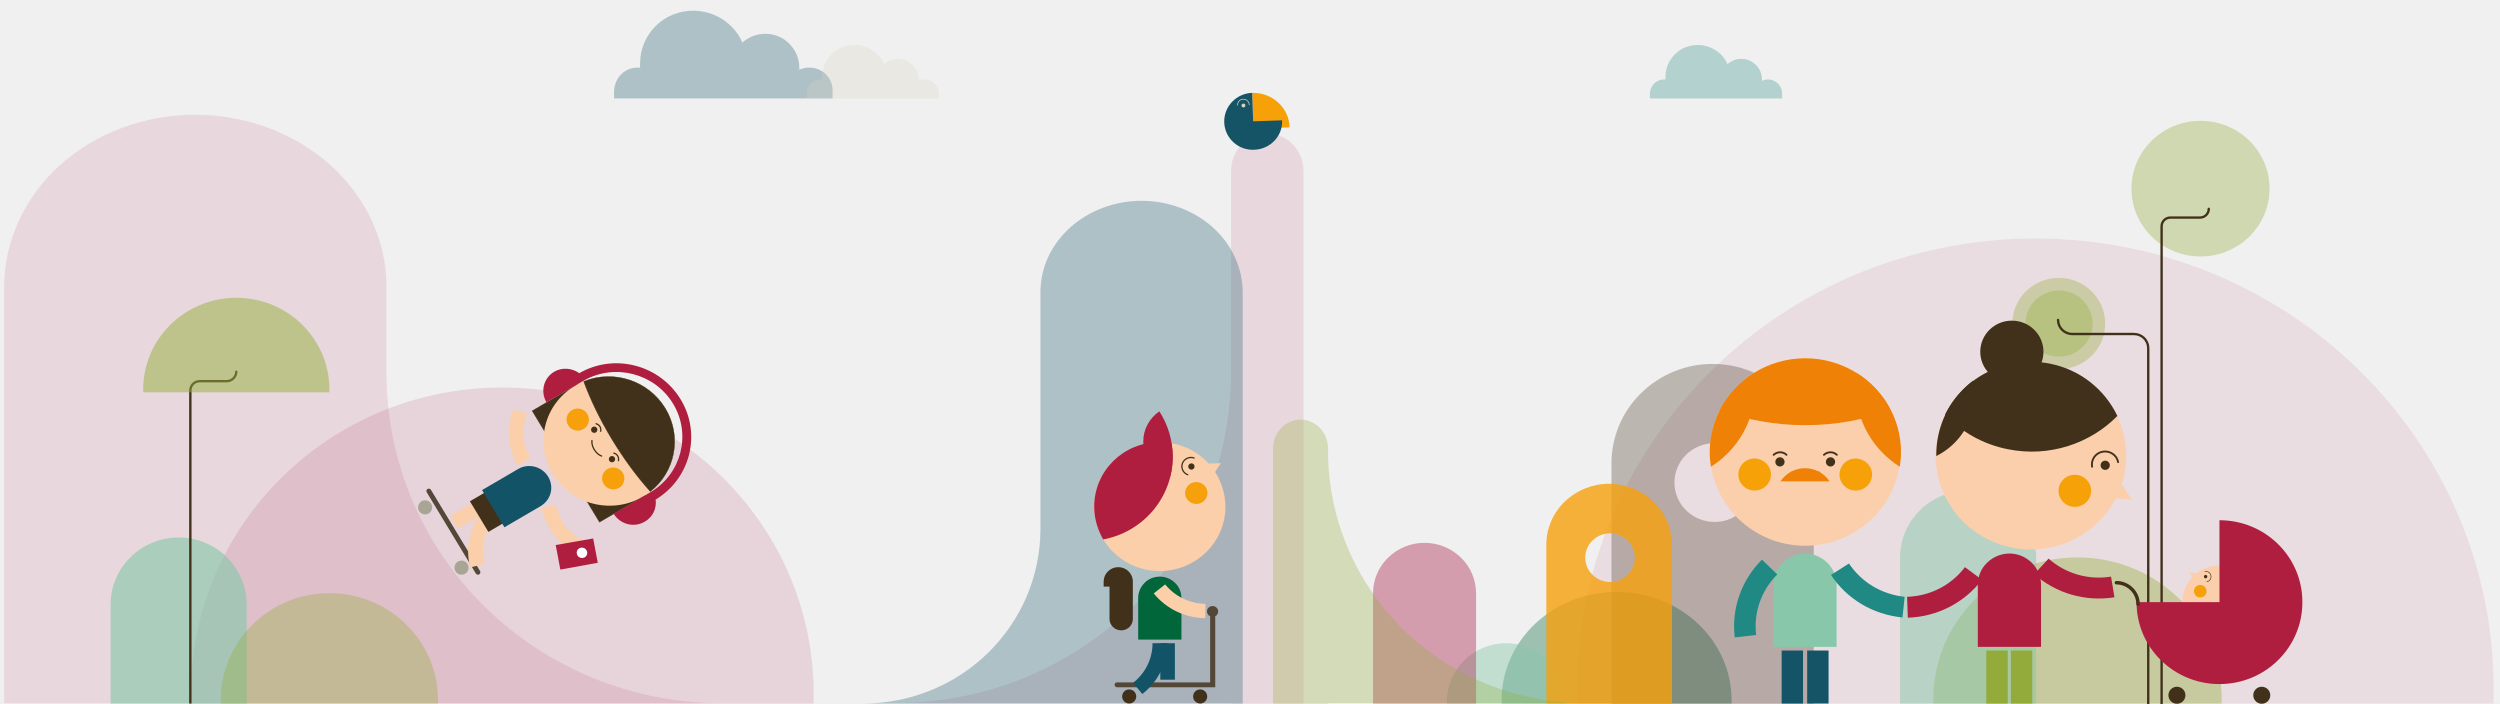
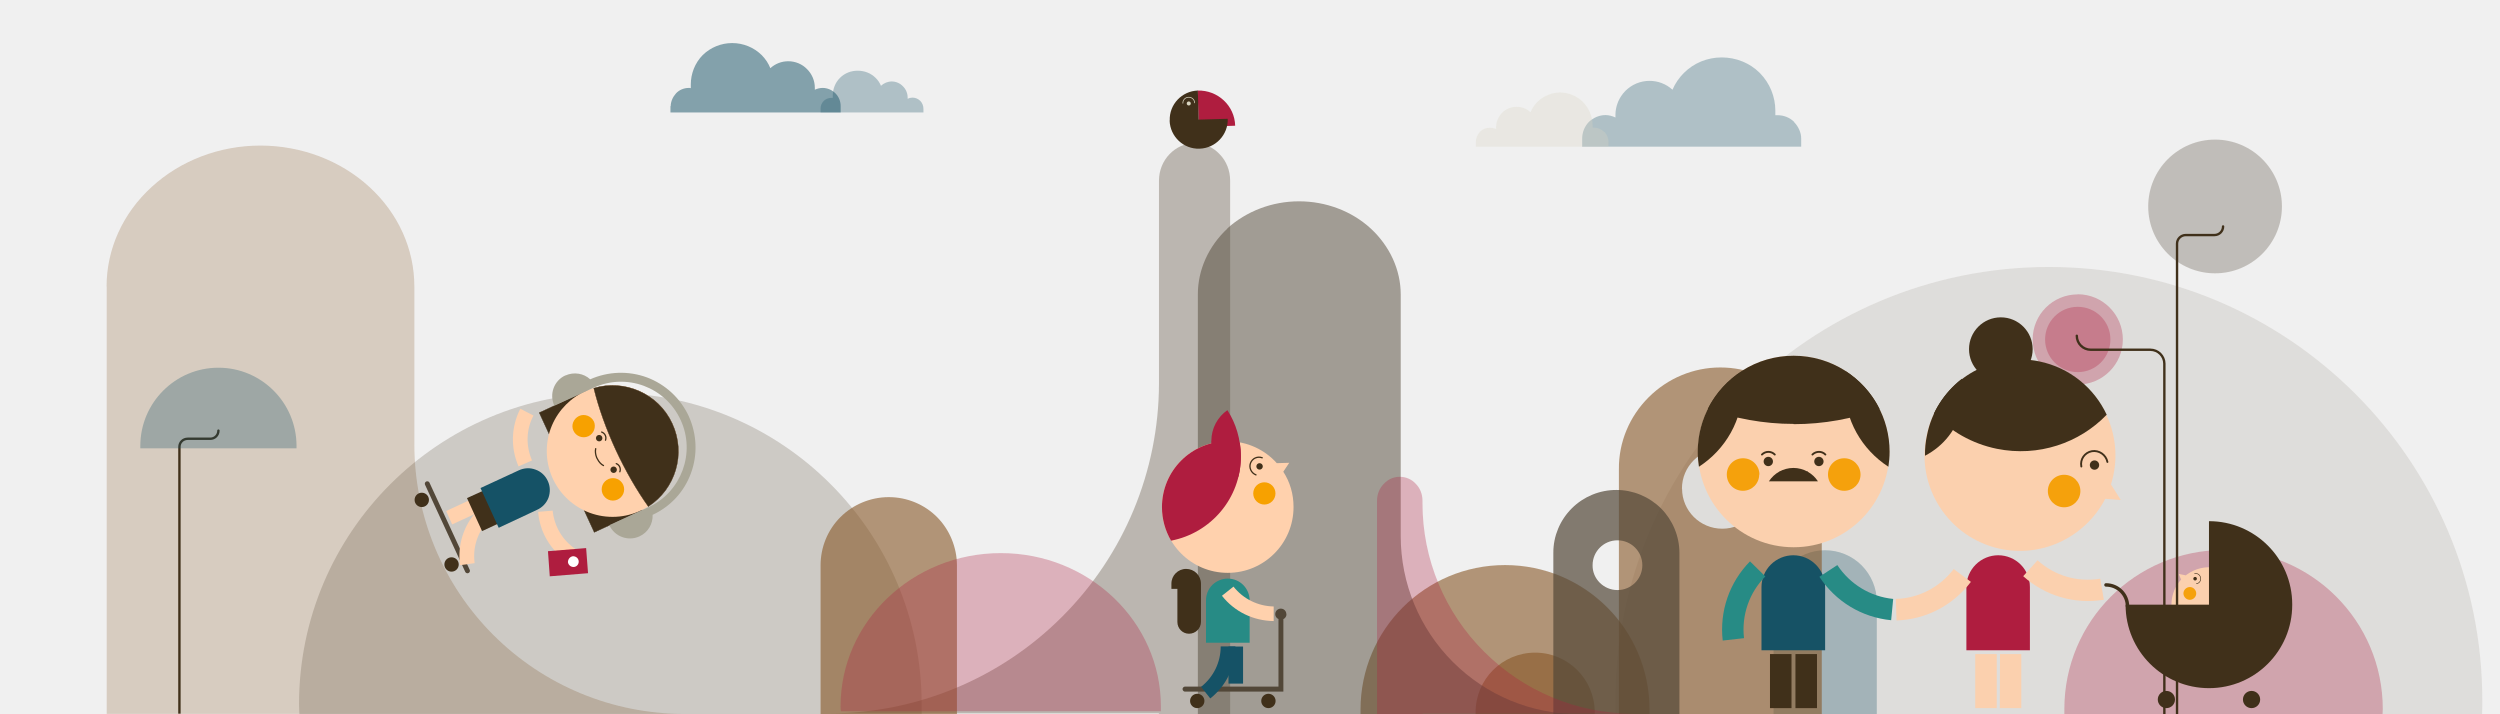
- <svg xmlns="http://www.w3.org/2000/svg" version="1.1" id="Ebene_1" x="0px" y="0px" viewBox="0 0 1028.4 289.2" enable-background="new 0 0 1028.4 289.2" xml:space="preserve">
-   <path opacity="0.15" fill="#B0375C" enable-background="new    " d="M78.5,289.4c0-1.4,0-2.7,0-4c0-69.6,57.3-126,128.1-126  c70.7,0,128.1,56.4,128.1,126c0,1.4,0,2.7,0,4H78.5z" />
-   <g opacity="0.13" enable-background="new    ">
-     <path fill="#B0375C" d="M368.5,289.2c36.5,0,71.6-14.3,97.5-39.7c25.8-25.4,40.3-59.8,40.4-95.7V70.3c0-4.1,1.6-8,4.4-10.9   c2.8-2.9,6.6-4.5,10.5-4.5s7.8,1.6,10.5,4.5c2.8,2.9,4.4,6.8,4.4,10.9v219.1h-29.8v-0.2H368.5z" />
-     <path fill="#B0375C" d="M24.7,67.9c14.8-13.3,34.8-20.7,55.6-20.7s40.9,7.5,55.6,20.7C150.7,81.2,159,99.2,159,118v35.7   c0,35.9,14.5,70.4,40.4,95.9c25.9,25.4,60.9,39.7,97.5,39.7H159H1.7l0-171.3C1.7,99.3,10,81.2,24.7,67.9z" />
+ <svg xmlns="http://www.w3.org/2000/svg" viewBox="0 0 2090 596.7">
+   <path opacity=".1" fill="#40301A" d="M2075 597c.2-4 .2-7.6.2-11.5 0-200.2-162.2-362.3-362.3-362.3-200 0-362.4 162-362.4 362.3V597h724.5z" />
+   <g opacity=".3">
+     <path fill="#40301A" d="M968.8 596.5v.5h59.6V151c0-8.2-3-16.2-8.7-22-5.5-6-13.2-9.3-21-9.3s-15.4 3.3-21 9.2c-5.6 5.8-8.8 13.8-8.8 22v170c-.2 73-29.2 143-81 194.7-51.6 51.7-121.8 80.8-195 80.8H969z" />
+     <path opacity=".8" fill="#875726" d="M89.2 239.5v357.3h482.5c-59.7 0-117-23.7-159.3-66-42.2-42.2-66-99.5-66-159.3v-132c0-31.3-13.5-61.2-37.7-83.3-24-22-56.8-34.5-91-34.5-34 0-66.7 12.4-90.8 34.5-24.2 22-37.8 52-37.8 83.3z" />
  </g>
-   <path opacity="0.1" fill="#B0375C" enable-background="new    " d="M648.9,289.4c0-2-0.1-3.9-0.1-5.9  c0-102.4,84.4-185.4,188.5-185.4s188.5,83,188.5,185.4c0,2,0,3.9-0.1,5.9H648.9z" />
-   <path opacity="0.4" fill="#93AB39" enable-background="new    " d="M795.3,289.4c0-0.6,0-1.2,0-1.8c0-32.2,26.5-58.3,59.3-58.3  c32.7,0,59.3,26.1,59.3,58.3c0,0.6,0,1.3,0,1.8H795.3z" />
-   <path opacity="0.5" fill="#88C7AA" enable-background="new    " d="M781.6,289.4v-60c0-7.3,2.9-14.3,8.2-19.5  c5.2-5.2,12.4-8.1,19.8-8.1c7.4,0,14.6,2.9,19.8,8.1c5.2,5.2,8.2,12.2,8.2,19.5v60H781.6z" />
-   <path opacity="0.65" fill="#88C7AA" enable-background="new    " d="M45.5,289.4v-40.7c0-7.3,2.9-14.3,8.2-19.5  c5.2-5.2,12.4-8.1,19.8-8.1c7.4,0,14.6,2.9,19.8,8.1c5.2,5.2,8.2,12.2,8.2,19.5v40.7H45.5z" />
-   <path opacity="0.35" fill="#02663B" enable-background="new    " d="M617.7,289.4c0-0.5,0-0.9,0-1.4c0-24.6,21.2-44.5,47.3-44.5  c26.1,0,47.3,19.9,47.3,44.5c0,0.5,0,1,0,1.4H617.7z" />
+   <path opacity=".2" fill="#40301A" d="M770.5 597v-8.3c0-143.7-116.4-260.2-260-260.2S250 445 250 588.7c0 2.8.2 5.5.3 8.3h520.2z" />
+   <path opacity=".6" fill="#875726" d="M1379 597v-3.8c0-66.7-54-120.8-120.8-120.8s-120.8 54-120.8 120.8v3.8H1379zM800 597V472.7c0-15-6-29.7-16.6-40.4-10.7-10.7-25.2-16.7-40.4-16.7-15 0-29.7 6-40.4 16.7S686 457.5 686 472.7V597h114z" />
+   <path opacity=".3" fill="#AF1D3F" d="M970.5 594.6v-4c0-70.8-60-128.2-133.8-128.2-74 0-134 57.4-134 128.2 0 1.4 0 2.8.3 4h267.5z" />
+   <path opacity=".6" fill="#875726" d="M1233.6 597v-1.6c0-27.5 22.3-49.8 49.8-49.8s49.8 22.3 49.8 49.8v1.6h-99.6z" />
+   <path opacity=".3" fill="#AF1D3F" d="M1991.8 597l.2-4.2c0-73.6-59.6-133-133-133-73.7 0-133.2 59.4-133.2 133v4.2h266z" />
+   <path opacity=".3" fill="#165265" d="M1569 597v-94c0-11.3-4.6-22.3-12.7-30.4-8-8-19-12.6-30.5-12.6-11.4 0-22.4 4.5-30.5 12.6-8 8-12.6 19-12.6 30.5v94h86.2z" />
+   <path opacity=".6" fill="#875726" d="M1353.4 392v205H1523V392c0-22.4-9-44-24.8-60-16-16-37.5-24.8-60-24.8s-44 9-60 25-25 37.4-24.8 60zm52.7 16.5c0-18.6 15.2-33.6 33.7-33.6 18.6 0 33.6 15 33.6 33.5 0 18.6-15 33.6-33.6 33.6s-33.6-15-33.6-33.5z" />
+   <path opacity=".7" fill="#524738" d="M1298.6 462.2V597H1404V462.3c0-14-5.6-27.4-15.4-37.3-10-9.8-23.3-15.4-37.3-15.4s-27.4 5.5-37.3 15.4-15.5 23.3-15.4 37.2zm32.8 10.3c0-11.5 9.3-20.8 20.8-20.8s20.8 9.3 20.8 20.8-9.3 20.8-20.8 20.8-21-9.4-20.8-20.8z" />
+   <path fill="#524738" d="M1026 191c16-14.5 37.6-22.7 60-22.7s44.2 8.2 60 22.8 25 34.5 25 55v202c0 39.6 15.7 77.4 43.6 105.3 28 28 65.8 43.6 105.2 43.6h-318.4V246c0-20.5 9-40.3 24.8-55z" opacity=".5" />
+   <path opacity=".3" fill="#165265" d="M1500 102c-3.7-3.7-8.7-5.7-14-5.7h-1.8v-3.6c0-12-4.7-23.3-13-31.7s-20-13-31.8-13c-12 0-23.3 4.6-31.7 13-4 4-7.3 8.8-9.5 14-5.3-4.8-12-7.4-19.2-7.4-7.6 0-14.8 3-20.2 8.4-5.3 5.4-8.3 12.6-8.3 20.2v2c-2.7-1.2-5.4-2-8.3-2-5.2 0-10.2 2.2-14 5.8-3.5 3.7-5.5 8.6-5.5 13.8v6.8h183.1v-6.8c0-5-2.3-10-6-13.8z" />
+   <path opacity=".3" fill="#D9D5C1" d="M1341 110.2c-2.2-2.2-5.2-3.5-8.4-3.5h-1.2v-2.2c0-7.2-3-14-8-19.2-5-5-12-8-19-8-7.3 0-14.2 3-19.3 8-2.4 2.5-4.3 5.4-5.6 8.5-3.2-3-7.3-4.5-11.6-4.5-4.6 0-9 1.8-12.2 5-3.2 3.3-5 7.7-5 12.3v1.2c-1.7-.7-3.4-1-5-1-3.2 0-6.3 1-8.5 3.4-2 2.2-3.4 5.2-3.4 8.4v4h110.9v-4c0-3.2-1.3-6.2-3.5-8.4z" />
+   <path opacity=".5" fill="#165265" d="M560.5 88.7V94h142.3v-5.3c0-4-1.5-7.8-4.4-10.7-2.8-2.8-6.7-4.5-10.7-4.5-2.3 0-4.5.6-6.5 1.5v-1.5c0-6-2.3-11.5-6.5-15.7-4-4.2-9.8-6.6-15.7-6.6-5.5 0-10.8 2-15 5.8-1.6-4-4-7.7-7.3-11-6.5-6.4-15.4-10-24.6-10-9.2 0-18 3.6-24.6 10-6.5 6.6-10 15.5-10 24.7v3c-.6-.2-1.2-.2-1.6-.2-4 0-8 1.6-10.7 4.5-2.7 3-4.4 6.7-4.5 10.7z" />
+   <path opacity=".3" fill="#165265" d="M686 91v3H772v-3c0-2.6-1-5-2.7-6.7-1.7-1.7-4-2.7-6.5-2.7-1.3 0-2.6.3-4 1v-1c0-3.6-1.4-7-4-9.5-2.3-2.5-5.8-4-9.3-4-3.4 0-6.6 1.4-9 3.6-1-2.4-2.5-4.7-4.5-6.6-4-4-9.3-6-15-6-5.5 0-10.8 2-14.8 6s-6 9.3-6 15v1.7h-1c-2.6 0-5 1-6.6 2.6-1.7 1.8-2.7 4-2.6 6.6z" />
+   <path fill="#AF1D3F" d="M1001.2 75.7c16.8-.5 31 12.6 31.4 29.4l-30.4 1-1-30.3z" />
+   <path fill="#40301A" d="M977.8 100.8c.4 13.4 11.7 24 25 23.5 13.5-.4 24-11.7 23.6-25l-24.3.7-.7-24.3c-13.4.4-24 11.7-23.5 25z" />
+   <path fill="none" stroke="#D9D5C1" stroke-width=".6" stroke-linecap="round" stroke-miterlimit="10" d="M998.7 86c0-2.7-2.4-4.8-5-4.7-2.8 0-5 2.4-4.8 5" />
+   <circle fill="#D9D5C1" cx="993.8" cy="86.5" r="1.7" />
+   <path fill="#FBD0AE" d="M1872.2 487.2c-10-14-29.7-17.2-43.8-7-.4.2-.8.5-1 .8l-6-1.2 2 4.7c-9.7 10.7-11 27.2-2 39.4 10 14 29.6 17 43.7 7 14-10 17.3-29.7 7.2-43.8z" />
+   <path fill="#F5A10C" d="M1827.6 491.8c-2.4 1.7-3 5-1.2 7.4 1.7 2.4 5 3 7.4 1.2 2.4-1.7 3-5 1.2-7.4-1.7-2.4-5-3-7.4-1.2z" />
+   <circle fill="#40301A" cx="1835.1" cy="483.8" r="1.5" />
+   <path fill="none" stroke="#40301A" stroke-width=".5" stroke-linecap="round" stroke-miterlimit="10" d="M1836.2 488c2.4-.3 4-2.6 3.5-5-.4-2.4-2.7-4-5-3.5" />
+   <circle fill="#40301A" cx="1811.1" cy="584.8" r="7.2" />
+   <circle fill="#40301A" cx="1882.3" cy="584.8" r="7.2" />
+   <path fill="#40301A" d="M1916.3 505.3c0-38.5-31.2-69.6-69.6-69.6v69.8H1777v.2c0 38.5 31.3 69.6 69.7 69.6 38.5 0 69.6-31.2 69.6-69.6v-.2-.2z" />
+   <path fill="none" stroke="#40301A" stroke-width="2.9" stroke-linecap="round" stroke-miterlimit="10" d="M1778.6 507c0-10-8-18-18-18" />
  <g>
-     <ellipse opacity="0.35" fill="#93AB39" enable-background="new    " cx="905.2" cy="77.6" rx="28.4" ry="27.9" />
-     <path opacity="0.35" fill="#93AB39" enable-background="new    " d="M827.8,133.1c0,10.4,8.6,18.8,19.1,18.8s19.1-8.4,19.1-18.8   s-8.6-18.8-19.1-18.8C836.4,114.3,827.8,122.7,827.8,133.1z" />
-     <ellipse opacity="0.35" fill="#93AB39" enable-background="new    " cx="847" cy="133.1" rx="13.8" ry="13.6" />
-   </g>
-   <path opacity="0.45" fill="#88C7AA" enable-background="new    " d="M644,289.4c0-0.2,0-0.5,0-0.8c0-13.3-10.9-24-24.4-24  c-13.5,0-24.4,10.8-24.4,24c0,0.2,0,0.5,0,0.8H644z" />
-   <path opacity="0.35" fill="#93AB39" enable-background="new    " d="M90.8,289.4c0-0.5,0-0.9,0-1.4c0-24.3,20-44,44.7-44  s44.7,19.7,44.7,44c0,0.5,0,0.9,0,1.4H90.8z" />
-   <path opacity="0.45" fill="#B0375C" enable-background="new    " d="M564.8,289.4v-45.3c0-5.5,2.2-10.8,6.2-14.7  c4-3.9,9.3-6.1,15-6.1c5.6,0,11,2.2,15,6.1c4,3.9,6.2,9.2,6.2,14.7v45.3H564.8z" />
-   <path opacity="0.3" fill="#41311A" enable-background="new    " d="M662.9,190.6v98.9h83.2v-98.9c0-10.9-4.4-21.3-12.2-28.9  c-7.8-7.7-18.4-12-29.4-12c-11,0-21.6,4.3-29.4,12C667.3,169.3,662.9,179.7,662.9,190.6z M688.8,198.5c0-9,7.4-16.2,16.5-16.2  c9.1,0,16.5,7.3,16.5,16.2c0,9-7.4,16.2-16.5,16.2S688.8,207.5,688.8,198.5z" />
-   <path opacity="0.8" fill="#F6A00C" enable-background="new    " d="M636.1,224.4v65h51.7v-65c0-6.8-2.7-13.2-7.6-18  c-4.9-4.7-11.4-7.4-18.3-7.4c-6.9,0-13.4,2.7-18.3,7.4C638.7,211.2,636,217.7,636.1,224.4z M652.1,229.4c0-5.5,4.6-10,10.2-10  s10.2,4.5,10.2,10s-4.6,10-10.2,10S652.1,234.9,652.1,229.4z" />
-   <g opacity="0.3">
-     <path fill="#93AB39" d="M651.7,289.2c-27.9,0-54.7-10.9-74.5-30.3c-19.7-19.4-30.8-45.7-30.9-73.1v-1.4c0-3.1-1.2-6.1-3.3-8.3   c-2.1-2.2-5-3.5-8-3.5c-3,0-5.9,1.3-8,3.5c-2.1,2.2-3.3,5.2-3.3,8.3v105h22.7v-0.2H651.7z" />
-     <path fill="#155367" d="M499,93.6c-7.8-7-18.4-11-29.4-11s-21.6,4-29.4,11s-12.2,16.6-12.2,26.5v97.5c0,19.1-7.7,37.3-21.4,50.8   c-13.7,13.5-32.3,21-51.6,21h72.9h83.3V120.1C511.1,110.2,506.8,100.7,499,93.6z" />
-   </g>
-   <path opacity="0.3" fill="#155367" enable-background="new    " d="M255.6,30.5c1.8-1.8,4.2-2.7,6.8-2.7c0.3,0,0.6,0,0.9,0V26  c0-5.7,2.3-11.2,6.4-15.3c4.1-4.1,9.7-6.3,15.5-6.3c5.8,0,11.4,2.3,15.5,6.3c2,2,3.6,4.2,4.7,6.8c2.6-2.3,5.9-3.6,9.4-3.6  c3.7,0,7.3,1.4,9.9,4.1c2.6,2.6,4.1,6.1,4.1,9.7v1c1.3-0.6,2.6-0.9,4.1-0.9c2.6,0,5,1,6.8,2.7c1.8,1.8,2.8,4.1,2.8,6.7v3.3h-13.7  h-5.5h-16.2h-6.4h-28.9h-8.7h-10.5v-3.3C252.8,34.7,253.8,32.2,255.6,30.5z" />
-   <path opacity="0.3" fill="#208983" enable-background="new    " d="M680.4,34.4c1.1-1.1,2.6-1.7,4.1-1.7c0.2,0,0.4,0,0.6,0v-1.1  c0-3.5,1.4-6.8,3.9-9.3c2.5-2.5,5.9-3.8,9.4-3.8c3.5,0,6.9,1.4,9.4,3.8c1.2,1.2,2.2,2.6,2.8,4.1c1.6-1.4,3.6-2.2,5.7-2.2  c2.3,0,4.4,0.9,6,2.5c1.6,1.5,2.5,3.7,2.5,5.9v0.6c0.8-0.3,1.6-0.5,2.5-0.5c1.5,0,3,0.6,4.1,1.7c1.1,1.1,1.7,2.5,1.7,4.1v2h-8.3  h-3.3h-9.8h-3.9h-17.5h-5.2h-6.4v-2C678.7,36.9,679.4,35.5,680.4,34.4z" />
-   <path opacity="0.28" fill="#D7D3BE" enable-background="new    " d="M333.5,34.4c1.1-1.1,2.6-1.7,4.1-1.7c0.2,0,0.4,0,0.6,0v-1.1  c0-3.5,1.4-6.8,3.9-9.3c2.5-2.5,5.9-3.8,9.4-3.8c3.5,0,6.9,1.4,9.4,3.8c1.2,1.2,2.2,2.6,2.8,4.1c1.6-1.4,3.6-2.2,5.7-2.2  c2.3,0,4.4,0.9,6,2.5c1.6,1.5,2.5,3.7,2.5,5.9v0.6c0.8-0.3,1.6-0.5,2.5-0.5c1.5,0,3,0.6,4.1,1.7c1.1,1.1,1.7,2.5,1.7,4.1v2h-8.3  h-3.3h-9.8H361h-17.5h-5.2h-6.4v-2C331.8,36.9,332.5,35.5,333.5,34.4z" />
-   <g>
-     <g>
-       <path fill="#F6A108" d="M515.1,38.2c8.2-0.2,15.2,6.1,15.4,14.2l-14.9,0.5L515.1,38.2z" />
-       <path fill="#155367" d="M503.6,50.3c0.2,6.5,5.7,11.6,12.3,11.3c6.6-0.2,11.8-5.6,11.5-12.1l-11.9,0.4l-0.4-11.7    C508.6,38.4,503.4,43.8,503.6,50.3z" />
-       <path fill="none" stroke="#D7D3BE" stroke-width="0.29" stroke-linecap="round" stroke-miterlimit="10" d="M513.9,43.1    c0-1.3-1.2-2.3-2.5-2.3c-1.3,0-2.4,1.2-2.3,2.5" />
-       <ellipse fill="#D7D3BE" cx="511.5" cy="43.4" rx="0.8" ry="0.8" />
-     </g>
+     <path fill="none" stroke="#40301A" stroke-width="2" stroke-linecap="round" stroke-miterlimit="10" d="M150 544V379.6v217-223c0-3.8 3-6.8 7-6.8h18.8c3.8 0 6.8-3 6.8-6.8" />
+     <path opacity=".3" fill="#165265" d="M117.3 374.8v-2c0-36 29.2-65.4 65.3-65.4 36 0 65.3 29.3 65.3 65.4v2H117.2z" />
  </g>
  <g>
-     <path fill="none" stroke="#41311A" stroke-width="0.973" stroke-linecap="round" stroke-miterlimit="10" d="M97.2,152.9   c0,2.1-1.8,3.9-3.9,3.9h-5.9h-5.2c-2.2,0-3.9,1.7-3.9,3.9v128.7V164.2v94.7" />
-     <path opacity="0.5" fill="#93AB3A" enable-background="new    " d="M135.5,161.4c0-0.4,0-0.8,0-1.2c0-20.8-17.1-37.7-38.3-37.7   c-21.1,0-38.3,16.9-38.3,37.7c0,0.4,0,0.8,0,1.2H135.5z" />
-   </g>
-   <path fill="none" stroke="#41311A" stroke-width="0.973" stroke-linecap="round" stroke-miterlimit="10" d="M908.6,85.9  c0,2-1.6,3.6-3.6,3.6h-5.5h-6.7c-2,0-3.6,1.6-3.6,3.6v99.9V96.4v193" />
-   <path fill="none" stroke="#41311A" stroke-width="0.973" stroke-linecap="round" stroke-linejoin="round" stroke-miterlimit="10" d="  M846.6,131.6c0,3.2,2.6,5.8,5.9,5.8h6.7h3.9h14.7c3.3,0,5.9,2.6,5.9,5.8v146.2V148.6" />
-   <g>
-     <g>
-       <g>
-         <path fill="#FBCFAB" d="M925.5,238.9c-5-6.8-14.6-8.3-21.5-3.4c-0.2,0.1-0.4,0.3-0.5,0.4l-2.9-0.6l1.1,2.3     c-4.8,5.2-5.4,13.1-1.1,19c5,6.8,14.6,8.3,21.5,3.4C928.8,255.1,930.4,245.7,925.5,238.9z" />
-         <path fill="#F6A108" d="M903.6,241.1c-1.2,0.8-1.4,2.5-0.6,3.6c0.8,1.2,2.5,1.4,3.6,0.6c1.2-0.8,1.4-2.5,0.6-3.6     C906.4,240.5,904.7,240.3,903.6,241.1z" />
-         <ellipse fill="#41311A" cx="907.3" cy="237.2" rx="0.7" ry="0.7" />
-         <path fill="none" stroke="#41311A" stroke-width="0.26" stroke-linecap="round" stroke-miterlimit="10" d="M907.8,239.3     c1.2-0.2,1.9-1.3,1.7-2.5c-0.2-1.2-1.3-1.9-2.5-1.7" />
-       </g>
-       <ellipse fill="#41311A" cx="895.5" cy="286" rx="3.5" ry="3.5" />
-       <ellipse fill="#41311A" cx="930.4" cy="286" rx="3.5" ry="3.5" />
-       <path fill="#AF1D3F" d="M947.1,247.6c0-18.6-15.3-33.6-34.1-33.6v33.7h-34.1c0,0,0,0,0,0.1c0,18.6,15.3,33.6,34.1,33.6    c18.9,0,34.1-15.1,34.1-33.6C947.1,247.7,947.1,247.7,947.1,247.6C947.1,247.7,947.1,247.7,947.1,247.6z" />
-       <path fill="none" stroke="#41311A" stroke-width="1.433" stroke-linecap="round" stroke-miterlimit="10" d="M879.5,248.5    L879.5,248.5c0-4.8-4-8.8-8.9-8.8" />
-     </g>
-     <g>
-       <g>
-         <rect x="827.2" y="267.6" fill="#93AB3A" width="8.8" height="21.8" />
-         <rect x="817.1" y="267.6" fill="#93AB3A" width="8.8" height="21.8" />
-       </g>
-       <path fill="#AF1D3F" d="M839.6,266.1v-25.5c0-3.4-1.4-6.7-3.8-9.1c-2.5-2.4-5.7-3.8-9.2-3.8c-3.4,0-6.8,1.4-9.2,3.8    c-2.5,2.4-3.8,5.6-3.8,9.1v25.5H839.6z" />
-       <path fill="#AF1D3F" d="M869.8,245.7c-12,1.9-24-1.6-33-9.5l5.9-6.4c7,6.2,16.4,8.9,25.7,7.4L869.8,245.7z" />
-       <path fill="#AF1D3F" d="M815.3,238.5c-7.3,9.5-18.4,15.2-30.5,15.6l-0.3-8.6c9.4-0.3,18.1-4.7,23.8-12.2L815.3,238.5z" />
-       <g>
-         <path fill="#FBCFAB" d="M870.4,205l6.5,0.5l-4.1-6.3c0.2-0.6,0.3-1.1,0.5-1.7c5.6-20.6-6.8-41.7-27.7-47.2     c-20.9-5.5-42.4,6.7-48,27.2c-5.6,20.6,6.8,41.7,27.7,47.2C843.5,229.5,862.1,220.9,870.4,205z" />
-         <ellipse fill="#F6A108" cx="853.5" cy="201.9" rx="6.7" ry="6.6" />
-         <ellipse fill="#41311A" cx="866" cy="191.4" rx="1.9" ry="1.9" />
-         <path fill="none" stroke="#41311A" stroke-width="0.778" stroke-linecap="round" stroke-miterlimit="10" d="M860.6,192     c-0.5-2.9,1.4-5.7,4.4-6.2c2.9-0.5,5.8,1.4,6.3,4.3" />
-         <g>
-           <path fill="#41311A" d="M811.6,156.6c-7.1,5.5-12.4,13.4-14.3,22.7c-0.6,2.8-0.8,5.5-0.8,8.3c7.6-3.8,13.3-10.8,15.2-19.6      C812.4,164.1,812.4,160.3,811.6,156.6z" />
-           <g>
-             <path fill="#41311A" d="M800.1,170.6c6.7,7,15.6,12.2,25.9,14.2c17,3.4,33.8-2.3,45-13.7c-5.1-10.7-15.1-19-27.7-21.5       C825.3,146,807.7,155.1,800.1,170.6z" />
-           </g>
-           <ellipse fill="#41311A" cx="827.6" cy="144.7" rx="13" ry="12.8" />
-         </g>
-       </g>
-     </g>
-     <g>
-       <g>
-         <rect x="732.9" y="267.6" fill="#155367" width="8.8" height="21.8" />
-         <rect x="743.4" y="267.6" fill="#155367" width="8.8" height="21.8" />
-       </g>
-       <path fill="#88C7AA" d="M755.5,266.1v-25.5c0-3.4-1.4-6.7-3.8-9.1c-2.5-2.4-5.7-3.8-9.2-3.8c-3.4,0-6.8,1.4-9.2,3.8    c-2.5,2.4-3.8,5.6-3.8,9.1v25.5H755.5z" />
-       <path fill="#208983" d="M782.6,254c-12.1-1.2-22.8-7.5-29.4-17.5l7.4-4.7c5.2,7.8,13.5,12.7,22.9,13.7L782.6,254z" />
-       <path fill="#208983" d="M713.6,262.2c-1.4-11.8,2.7-23.5,11.2-32l6.3,6.1c-6.6,6.6-9.8,15.7-8.7,24.9L713.6,262.2z" />
-       <ellipse fill="#FBCFAB" cx="742.6" cy="185.9" rx="39.2" ry="38.6" />
-       <path fill="none" stroke="#41311A" stroke-width="0.778" stroke-linecap="round" stroke-miterlimit="10" d="M750.3,187.1    c1.5-1.4,3.9-1.4,5.3,0" />
-       <path fill="none" stroke="#41311A" stroke-width="0.778" stroke-linecap="round" stroke-miterlimit="10" d="M729.6,187.1    c1.5-1.4,3.9-1.4,5.3,0" />
-       <g>
-         <ellipse fill="#41311A" cx="753" cy="190" rx="1.9" ry="1.9" />
-         <ellipse fill="#41311A" cx="732.2" cy="190" rx="1.9" ry="1.9" />
-       </g>
-       <path fill="none" stroke="#41311A" stroke-width="0.778" stroke-linecap="round" stroke-miterlimit="10" d="M748.2,194.4    c-1.2,1-3.1,1.6-5,1.7h-1c-2-0.1-3.8-0.7-5-1.7" />
-       <g>
-         <path fill="#F6A108" d="M770.1,195.2c0,3.6-3,6.6-6.7,6.6c-3.7,0-6.7-2.9-6.7-6.6s3-6.6,6.7-6.6     C767.1,188.7,770.1,191.6,770.1,195.2z" />
-         <path fill="#F6A108" d="M728.5,195.2c0,3.6-3,6.6-6.7,6.6c-3.7,0-6.7-2.9-6.7-6.6s3-6.6,6.7-6.6     C725.5,188.7,728.5,191.6,728.5,195.2z" />
-       </g>
-       <g>
-         <path fill="#EF8106" d="M763.9,153.5c-0.3,2-0.5,4-0.5,6c0,13.7,7.2,25.6,18.1,32.5c0.3-2,0.5-4,0.5-6     C782,172.4,774.8,160.4,763.9,153.5z" />
-         <path fill="#EF8106" d="M721.4,153.5c0.3,2,0.5,4,0.5,6c0,13.7-7.2,25.6-18.1,32.5c-0.3-2-0.5-4-0.5-6     C703.3,172.4,710.5,160.4,721.4,153.5z" />
-         <path fill="#EF8106" d="M742.6,174.9c12.4,0,24.2-2.2,35.2-6.1c-6.4-12.7-19.8-21.4-35.2-21.4s-28.7,8.7-35.2,21.4     C718.4,172.7,730.3,174.9,742.6,174.9z" />
-       </g>
-       <path fill="#EF8106" d="M752.6,198c-2.1-3.2-5.8-5.4-10.1-5.4s-7.9,2.2-10.1,5.4H752.6z" />
-     </g>
+     <circle opacity=".3" fill="#524738" cx="1851.8" cy="172.6" r="55.9" />
+     <path opacity=".3" fill="#AF1D3F" d="M1737 246c20.8 0 37.7 17 37.7 37.8s-17 37.7-37.7 37.7c-20.8 0-37.7-17-37.7-37.7 0-20.8 16.8-37.7 37.7-37.7z" />
+     <circle opacity=".3" fill="#AF1D3F" cx="1737" cy="283.8" r="27.3" />
+     <path fill="none" stroke="#40301A" stroke-width="2" stroke-linecap="round" stroke-miterlimit="10" d="M1820 597V210.3v193.4-200c0-4 3.3-7.2 7.3-7.2h24c4 0 7.2-3.2 7.2-7.2" />
+     <path fill="none" stroke="#40301A" stroke-width="2" stroke-linecap="round" stroke-linejoin="round" stroke-miterlimit="10" d="M1809.4 314.8V597 304c0-6.3-5.2-11.6-11.7-11.6H1748c-6.6 0-11.8-5.2-11.8-11.7" />
  </g>
  <g>
-     <path fill="#41311A" d="M460,233.3c-3.3,0-6,2.7-6,5.9v2.1h2.4v0.6v11.5v1.2c0,2.6,2.2,4.7,4.8,4.7c2.7,0,4.8-2.1,4.8-4.7v-1.2   v-11.5v-0.6v-0.6v-1.5C466,235.9,463.3,233.3,460,233.3z" />
-     <g>
-       <g>
-         <g>
-           <ellipse fill="#41311A" cx="464.5" cy="286.5" rx="2.9" ry="2.9" />
-           <ellipse fill="#41311A" cx="493.7" cy="286.5" rx="2.9" ry="2.9" />
-         </g>
-         <path fill="#534838" d="M501.1,251.5c0-1.2-1-2.2-2.3-2.2c-1.3,0-2.3,1-2.3,2.2c0,0.9,0.5,1.6,1.3,2v27.2h-38.3c-0.6,0-1,0.4-1,1     c0,0.6,0.5,1,1,1h40.4v-29.2C500.6,253.2,501.1,252.4,501.1,251.5z" />
-       </g>
-       <g>
-         <path fill="#135368" d="M480.2,264.6c0,8.2-3.8,15.8-10.3,20.9l-3.8-4.6c5.1-4,8-9.9,8-16.3L480.2,264.6z" />
-       </g>
-       <g>
-         <rect x="477.3" y="264.6" fill="#135368" width="6" height="15" />
-       </g>
-       <g>
-         <path fill="#02663B" d="M486,263.1V246c0-2.3-0.9-4.6-2.6-6.2c-1.7-1.7-4-2.6-6.3-2.6s-4.7,0.9-6.3,2.6c-1.7,1.7-2.6,3.9-2.6,6.2     v17.1H486z" />
-       </g>
-       <g>
-         <path fill="#FBCFA9" d="M474.6,244.1c5.2,6.4,12.9,10.1,21.2,10.2l0.1-5.9c-6.5-0.1-12.5-3-16.6-8L474.6,244.1z" />
-       </g>
-       <path fill="#FBCFA9" d="M499.8,194.1l2.5-3.6l-5.1,0.2c-4.9-5.4-12.1-8.8-20.1-8.8c-14.9,0-27,11.9-27,26.5    c0,14.7,12.1,26.5,27,26.5c14.9,0,27-11.9,27-26.5C504,203.1,502.5,198.2,499.8,194.1z" />
-       <path fill="#AF1D3F" d="M450.1,208.4c0,4.9,1.4,9.5,3.7,13.5c16.3-3,28.6-17.1,28.6-34c0-1.9-0.2-3.8-0.5-5.6    c-1.6-0.3-3.2-0.4-4.9-0.4C462.2,181.8,450.1,193.7,450.1,208.4z" />
-       <path fill="#AF1D3F" d="M470.3,181.6c0,6.9,4.7,12.7,11.1,14.4c0.7-2.6,1-5.4,1-8.2c0-6.8-2-13.2-5.5-18.6    C472.9,172,470.3,176.5,470.3,181.6z" />
-       <ellipse fill="#F6A00C" cx="492.1" cy="202.8" rx="4.6" ry="4.5" />
-       <ellipse fill="#41311A" cx="490.1" cy="191.9" rx="1.3" ry="1.3" />
-       <path fill="none" stroke="#41311A" stroke-width="0.535" stroke-linecap="round" stroke-miterlimit="10" d="M488.6,195.3    c-1.9-0.7-2.9-2.8-2.2-4.7c0.7-1.9,2.9-2.9,4.8-2.2" />
+     <g fill="#FBD0AE">
+       <path d="M1672 546.8h17.8V592h-18zM1651.3 546.8h18V592h-18z" />
    </g>
+     <path fill="#AF1D3F" d="M1697 543.6v-52.8c0-7-2.7-13.8-7.7-18.8s-11.7-7.8-18.8-7.8c-7 0-13.8 2.8-18.8 7.8s-7.8 11.7-7.8 18.8v52.8h53z" />
+     <path fill="#FBD0AE" d="M1758.7 501.4c-24.4 4-49-3.3-67.3-19.7l12-13.3c14.3 13 33.4 18.5 52.4 15.4l3 17.6zM1647.7 486.4c-15 19.7-37.5 31.5-62.2 32.3l-.6-18c19-.5 36.8-9.7 48.4-25l14.3 10.7zM1760 417l13 1-8.2-13 1-3.6c11.4-42.6-14-86.4-56.4-97.8-42.6-11.4-86.4 14-97.8 56.4-11.4 42.6 14 86.4 56.4 97.8 37 10 75-8 92-40.8z" />
+     <circle fill="#F5A10C" cx="1725.6" cy="410.5" r="13.6" />
+     <circle fill="#40301A" cx="1751" cy="388.8" r="3.9" />
+     <path fill="none" stroke="#40301A" stroke-width="1.6" stroke-linecap="round" stroke-miterlimit="10" d="M1740 390c-1.2-6 2.8-11.7 8.8-12.8 6-1 11.8 3 13 9" />
+     <path fill="#40301A" d="M1640 316.7c-14.4 11.3-25.2 27.7-29 47-1.3 6-1.8 11.6-1.7 17.3 15.4-8 27.2-22.4 31-40.6 1.5-8 1.4-16-.2-23.7z" />
+     <path fill="#40301A" d="M1616.6 345.7c13.6 14.6 31.8 25.2 52.8 29.5 34.7 7 69-4.8 91.8-28.5-10.4-22.2-30.7-39.3-56.5-44.6-36.7-7.4-72.6 11.5-88 43.7z" />
+     <circle fill="#40301A" cx="1672.7" cy="291.9" r="26.6" />
  </g>
  <g>
-     <g>
-       <g>
-         <ellipse transform="matrix(0.2267 -0.974 0.974 0.2267 -80.5995 365.4425)" fill="#A8A594" cx="189.8" cy="233.5" rx="2.9" ry="2.9" />
-         <ellipse transform="matrix(0.2267 -0.974 0.974 0.2267 -68.0516 331.7494)" fill="#A8A594" cx="174.9" cy="208.7" rx="2.9" ry="2.9" />
-       </g>
-       <line fill="none" stroke="#534838" stroke-width="2.007" stroke-linecap="round" stroke-miterlimit="10" x1="196.6" y1="235.4" x2="176.4" y2="202" />
+     <g fill="#40301A">
+       <path d="M1479.7 546.8h18V592h-18zM1501 546.8h18V592h-18z" />
    </g>
-     <g>
-       <path fill="#FBCFA9" d="M198.1,210.6c-5,6.5-6.7,14.8-4.7,22.8l5.9-1.4c-1.6-6.2-0.2-12.7,3.7-17.7L198.1,210.6z" />
+     <path fill="#165265" d="M1525.8 543.6v-52.8c0-7-2.8-13.8-7.8-18.8s-11.7-7.8-18.8-7.8c-7 0-13.8 2.8-18.8 7.8s-7.8 11.7-7.8 18.8v52.8h53.2z" />
+     <path fill="#278B85" d="M1581 518.5c-24.6-2.4-46.4-15.6-60-36.3l15-9.8c10.6 16 27.6 26.4 46.7 28.3l-1.7 17.8zM1440.2 535.6c-2.8-24.5 5.5-48.7 22.8-66.3l12.8 12.6c-13.5 13.6-20 32.5-17.8 51.6l-17.8 2z" />
+     <circle fill="#FBD0AE" cx="1499.5" cy="377.5" r="80" />
+     <path fill="none" stroke="#40301A" stroke-width="1.6" stroke-linecap="round" stroke-miterlimit="10" d="M1515.2 380c3-3 8-3 10.8 0M1473 380c3-3 7.8-3 10.7 0" />
+     <g fill="#40301A">
+       <circle cx="1520.6" cy="385.8" r="3.9" />
+       <circle cx="1478.3" cy="385.8" r="3.9" />
    </g>
-     <g>
-       <polygon fill="#FBCFA9" points="201.4,209.8 198.3,204.6 185.3,212.2 188.4,217.4   " />
+     <path fill="none" stroke="#40301A" stroke-width="1.6" stroke-linecap="round" stroke-miterlimit="10" d="M1510.8 395c-2.5 2-6.3 3.3-10.2 3.5h-2c-4-.2-8-1.5-10.3-3.5" />
+     <g fill="#F5A10C">
+       <path d="M1555.4 396.7c0 7.5-6 13.6-13.6 13.6s-13.6-6-13.6-13.6 6-13.6 13.6-13.6 13.6 6.2 13.6 13.7zM1470.7 396.7c0 7.5-6 13.6-13.6 13.6s-13.5-6-13.5-13.6 6-13.6 13.6-13.6 13.7 6.2 13.7 13.7z" />
    </g>
-     <g>
-       <polygon fill="#41311A" points="211,212.9 203.4,200.3 193.3,206.2 200.9,218.8   " />
-       <path fill="#135368" d="M198.3,201.6l14.9-8.7c2-1.2,4.5-1.5,6.8-0.9c2.3,0.6,4.3,2.1,5.5,4.1c1.2,2,1.6,4.4,1,6.7    c-0.6,2.3-2.1,4.2-4.1,5.4l-14.9,8.7L198.3,201.6z" />
+     <g fill="#40301A">
+       <path d="M1543 310.3c-.7 4-1 8.2-1 12.5 0 28.3 14.5 53 36.7 67.4.6-4 1-8.2 1-12.5 0-28.3-14.6-53-36.8-67.4zM1456 310.3c.7 4 1 8.2 1 12.5 0 28.3-14.5 53-36.7 67.4-.6-4-1-8.2-1-12.5 0-28.3 14.6-53 36.8-67.4z" />
+       <path d="M1499.5 354.6c25.2 0 49.4-4.5 71.8-12.7-13-26.4-40.4-44.5-71.8-44.5s-58.6 18-71.8 44.4c22.4 8 46.6 12.6 71.8 12.6z" />
    </g>
-     <g>
-       <path fill="#FBCFA9" d="M222.8,208.8c1.6,8.1,6.7,14.9,14.1,18.8l2.8-5.2c-5.7-3-9.7-8.4-11-14.7L222.8,208.8z" />
-     </g>
-     <g>
-       <path fill="#FBCFA9" d="M212.9,191.4c-4.1-7.1-4.8-15.6-1.7-23.2l5.6,2.2c-2.4,5.9-1.9,12.5,1.4,18.1L212.9,191.4z" />
-     </g>
-     <polygon fill="#41311A" stroke="#41311A" stroke-width="0.134" stroke-miterlimit="10" points="265.1,204 237.4,158.2 218.9,169    246.6,214.8  " />
-     <ellipse transform="matrix(0.2267 -0.974 0.974 0.2267 16.9696 384.3345)" fill="#FBCFA9" cx="250.5" cy="181.5" rx="26.5" ry="27" />
-     <g>
-       <path fill="none" stroke="#41311A" stroke-width="0.535" stroke-linecap="round" stroke-miterlimit="10" d="M247.1,177.4    c0.3-1.4-0.5-2.7-1.9-3.1" />
-       <path fill="none" stroke="#41311A" stroke-width="0.535" stroke-linecap="round" stroke-miterlimit="10" d="M254.4,189.5    c0.3-1.4-0.5-2.8-1.9-3.1" />
-     </g>
-     <g>
-       <ellipse transform="matrix(0.2267 -0.974 0.974 0.2267 16.8086 374.8355)" fill="#41311A" cx="244.5" cy="176.8" rx="1.3" ry="1.3" />
-       <ellipse transform="matrix(0.2267 -0.974 0.974 0.2267 10.6748 391.3058)" fill="#41311A" cx="251.8" cy="188.9" rx="1.3" ry="1.3" />
-     </g>
-     <path fill="none" stroke="#41311A" stroke-width="0.535" stroke-linecap="round" stroke-miterlimit="10" d="M243.5,181.2   c-0.1,1,0.1,2.3,0.8,3.5l0.4,0.6c0.7,1.1,1.8,2,2.8,2.3" />
-     <g>
-       <path fill="#F6A00C" d="M235.3,168.7c-2.2,1.3-2.9,4-1.6,6.2c1.3,2.2,4.1,2.9,6.3,1.6c2.2-1.3,2.9-4,1.6-6.2    C240.3,168.1,237.5,167.4,235.3,168.7z" />
-       <ellipse transform="matrix(0.2267 -0.974 0.974 0.2267 3.3821 397.9419)" fill="#F6A00C" cx="252.3" cy="196.8" rx="4.5" ry="4.6" />
-     </g>
-     <path fill="#41311A" stroke="#41311A" stroke-width="0.134" stroke-miterlimit="10" d="M251.7,180.7c-4.9-8.1-8.8-16.2-11.6-23.8   c12.2-5,26.6-0.4,33.6,11.1c7,11.6,4.1,26.1-6.2,34.2C262,196.1,256.6,188.8,251.7,180.7z" />
-     <g>
-       <polygon fill="#AF1D3F" points="228.6,224.2 230.5,234.3 245.9,231.5 244,221.5   " />
-       <path fill="#FFFFFF" d="M239,225.3c-1.2,0.2-2,1.3-1.7,2.5c0.2,1.2,1.4,1.9,2.5,1.7c1.2-0.2,2-1.3,1.7-2.5    C241.3,225.9,240.2,225.1,239,225.3z" />
-     </g>
-     <path fill="#AF1D3F" d="M238.3,153.5c7-4,15.1-5.1,22.9-3.1c7.9,2,14.6,7,18.8,13.9c4.2,6.9,5.4,15.1,3.4,22.9   c-2,7.7-6.9,14.2-13.7,18.3c0.5,3.5-1.1,7.2-4.5,9.1c-4.4,2.6-10.1,1.1-12.8-3.3l15.3-8.9c12.6-7.5,16.8-23.7,9.2-36.3   c-7.6-12.6-24.1-16.8-36.8-9.5l-15.3,8.9c-2.6-4.4-1.2-10,3.2-12.6C231.3,151,235.3,151.4,238.3,153.5z" />
+     <path fill="#40301A" d="M1519.8 402.4c-4.3-6.7-12-11.2-20.5-11.2-8.6 0-16.2 4.5-20.5 11.2h41z" />
  </g>
  <g>
- </g>
+     <path fill="#40301A" d="M991.6 475.6c-6.8 0-12.3 5.5-12.3 12.3v4.4h5V520c0 5.4 4.3 9.8 9.7 9.8 5.5 0 10-4.4 10-10V488c0-7-5.6-12.4-12.4-12.4z" />
+     <g fill="#40301A">
+       <circle cx="1000.9" cy="586" r="6" />
+       <circle cx="1060.4" cy="586" r="6" />
+     </g>
+     <path fill="#524738" d="M1075.4 513.5c0-2.6-2-4.7-4.6-4.7-2.6 0-4.7 2-4.7 4.7 0 1.8 1.2 3.4 2.7 4V574h-78.2c-1 0-2 1-2 2 0 1.2 1 2.2 2 2.2h82.3v-60.6c1.5-.7 2.6-2.3 2.6-4z" />
+     <path fill="#155266" d="M1032.8 540.5c0 17-7.7 32.8-21 43.4l-7.7-9.7c10.5-8.3 16.4-20.6 16.4-33.8h12.4z" />
+     <path fill="#155266" d="M1027 540.5h12.2v31H1027z" />
+     <path fill="#278B85" d="M1044.7 537.3V502c0-5-2-9.6-5.4-13-3.4-3.4-8-5.3-13-5.3-4.7 0-9.4 2-12.8 5.3-3.4 3.4-5.3 8-5.3 13v35.3h36.5z" />
+     <path fill="#FFD1AD" d="M1021.5 498c10.5 13.4 26.3 21 43.3 21.2V507c-13-.2-25.4-6.2-33.6-16.6l-9.7 7.7zM1072.8 394.4l5-7.5-10.4.3c-10-11.2-24.7-18.3-41-18.3-30.4 0-55 24.6-55 55s24.6 55 55 55 55-24.6 55-55c0-11-3-21-8.6-29.6z" />
+     <path fill="#AF1D3F" d="M971.4 424c0 10.2 2.8 19.7 7.6 28 33.2-6.3 58.4-35.5 58.4-70.5 0-4-.3-7.8-1-11.6-3.2-.7-6.6-1-10-1-30.4 0-55 24.6-55 55z" />
+     <path fill="#AF1D3F" d="M1012.6 368.6c0 14.2 9.6 26.3 22.7 30 1.4-5.5 2-11.3 2-17 0-14.3-4-27.6-11.2-38.7-8 5.5-13.4 15-13.4 25.6z" />
+     <circle fill="#F7A100" cx="1057" cy="412.5" r="9.3" />
+     <circle fill="#40301A" cx="1053" cy="389.9" r="2.7" />
+     <path fill="none" stroke="#40301A" stroke-width="1.1" stroke-linecap="round" stroke-miterlimit="10" d="M1050 397c-4-1.5-6-6-4.6-9.8 1.5-4 5.8-6 9.8-4.5" />
+   </g>
  <g>
- </g>
-   <g>
- </g>
-   <g>
- </g>
-   <g>
- </g>
-   <g>
- </g>
+     <g fill="#40301A">
+       <circle cx="377.5" cy="471.9" r="6" />
+       <circle cx="352.6" cy="417.9" r="6" />
+     </g>
+     <path fill="none" stroke="#524738" stroke-width="4.1" stroke-linecap="round" stroke-miterlimit="10" d="M357.2 404.4l33.6 72.8" />
+     <path fill="#FFD1AD" d="M408.3 435c-9 9.7-13.3 22.7-11.5 35.8l-12.2 1.7c-2.3-16.8 3-33.6 14.7-46l9 8.5z" />
+     <path fill="#FFD1AD" d="M378 438.4l-5-11.2 28-13 5.2 11.2z" />
+     <path fill="#40301A" d="M403 444l-12.6-27.6 22-10 12.6 27.4z" />
+     <path fill="#155266" d="M417 441.2l32-15c4.4-2 7.8-5.6 9.5-10 1.7-4.7 1.5-9.7-.5-14-2-4.5-5.7-8-10.3-9.6-4.5-1.7-9.5-1.5-14 .6l-32 14.8 15.2 33.2z" />
+     <path fill="#FFD1AD" d="M462 426.7c1.3 13.2 8.2 25 19.2 32.4l-7 10.3c-14-9.5-23-24.6-24.3-41.5l12-1zM444.8 385c-5.3-12.2-5-26 1.2-37.6l-11-5.7c-7.7 15-8.3 32.6-1.5 48.2l11.3-5z" />
+     <path fill="#40301A" stroke="#40301A" stroke-width=".3" stroke-miterlimit="10" d="M496.8 445l-46-100 40-18.5 46 100z" />
+     <circle fill="#FFD1AD" cx="512.1" cy="377.1" r="55" />
+     <g fill="none" stroke="#40301A" stroke-width="1.1" stroke-linecap="round" stroke-miterlimit="10">
+       <path d="M503 361.2c2.8 1 4.2 4 3.2 6.8M515.2 387.6c2.7 1 4 4 3 6.8" />
+     </g>
+     <g fill="#40301A">
+       <circle cx="500.9" cy="366.3" r="2.7" />
+       <circle cx="513" cy="392.7" r="2.7" />
+     </g>
+     <path fill="none" stroke="#40301A" stroke-width="1.1" stroke-linecap="round" stroke-miterlimit="10" d="M504.5 389.2c-2-1-3.8-3-5-5.4l-.7-1.3c-1-2.5-1.3-5.3-.8-7.4" />
+     <g fill="#F7A100">
+       <path d="M496.5 352.3c2 4.7 0 10.2-4.6 12.4-4.8 2.2-10.4 0-12.5-4.6-2.2-4.6 0-10 4.6-12.3 4.7-2.2 10.3 0 12.5 4.6z" />
+       <circle cx="512.4" cy="409.1" r="9.4" />
+     </g>
+     <path fill="#40301A" stroke="#40301A" stroke-width=".3" stroke-miterlimit="10" d="M542 423.4c22.7-14.6 31.7-44 20-69.3-11.5-25-39.8-37.3-65.6-29.6 4 16.3 10.2 33.8 18.3 51.4 8.2 17.7 17.5 33.8 27.3 47.6z" />
+     <g>
+       <path fill="#AF1D3F" d="M490 458.2l1.6 21-32 2.6-1.5-21z" />
+       <path fill="#FFF" d="M483.8 469.2c.2 2.4-1.6 4.6-4 4.8-2.5.2-4.7-1.7-5-4 0-2.6 1.8-4.7 4.2-5 2.5 0 4.6 1.7 4.8 4.2z" />
+     </g>
+     <path fill="#AAA797" d="M472.7 313.8c-9.6 4.4-13.7 15.7-9.3 25.3l33-15c27.4-12.6 60-.5 72.6 27 12.7 27.4.7 60-26.6 72.8l-33 15.2c4.4 9.5 15.7 13.7 25.2 9.3 7.2-3.3 11.3-10.5 11-18 15-7 26.3-19.2 32-34.7 5.8-15.7 5-32.6-1.8-47.8-7-15-19.5-26.6-35-32.4-15.6-5.7-32.4-5-47.4 1.6-5.4-5-13.6-6.4-20.7-3.2z" />
+   </g>
+   <path opacity=".3" fill="#AF1D3F" d="M1189.2 596.7v.3h-38V418.6c0-5.3 2-10.4 5.6-14 3.6-4 8.4-6 13.4-6s10 2 13.5 6c3.6 3.6 5.5 8.7 5.5 14v2.3c0 46.5 18.6 91.2 51.6 124 33 33 77.8 51.7 124.4 51.7h-176z" />
</svg>
